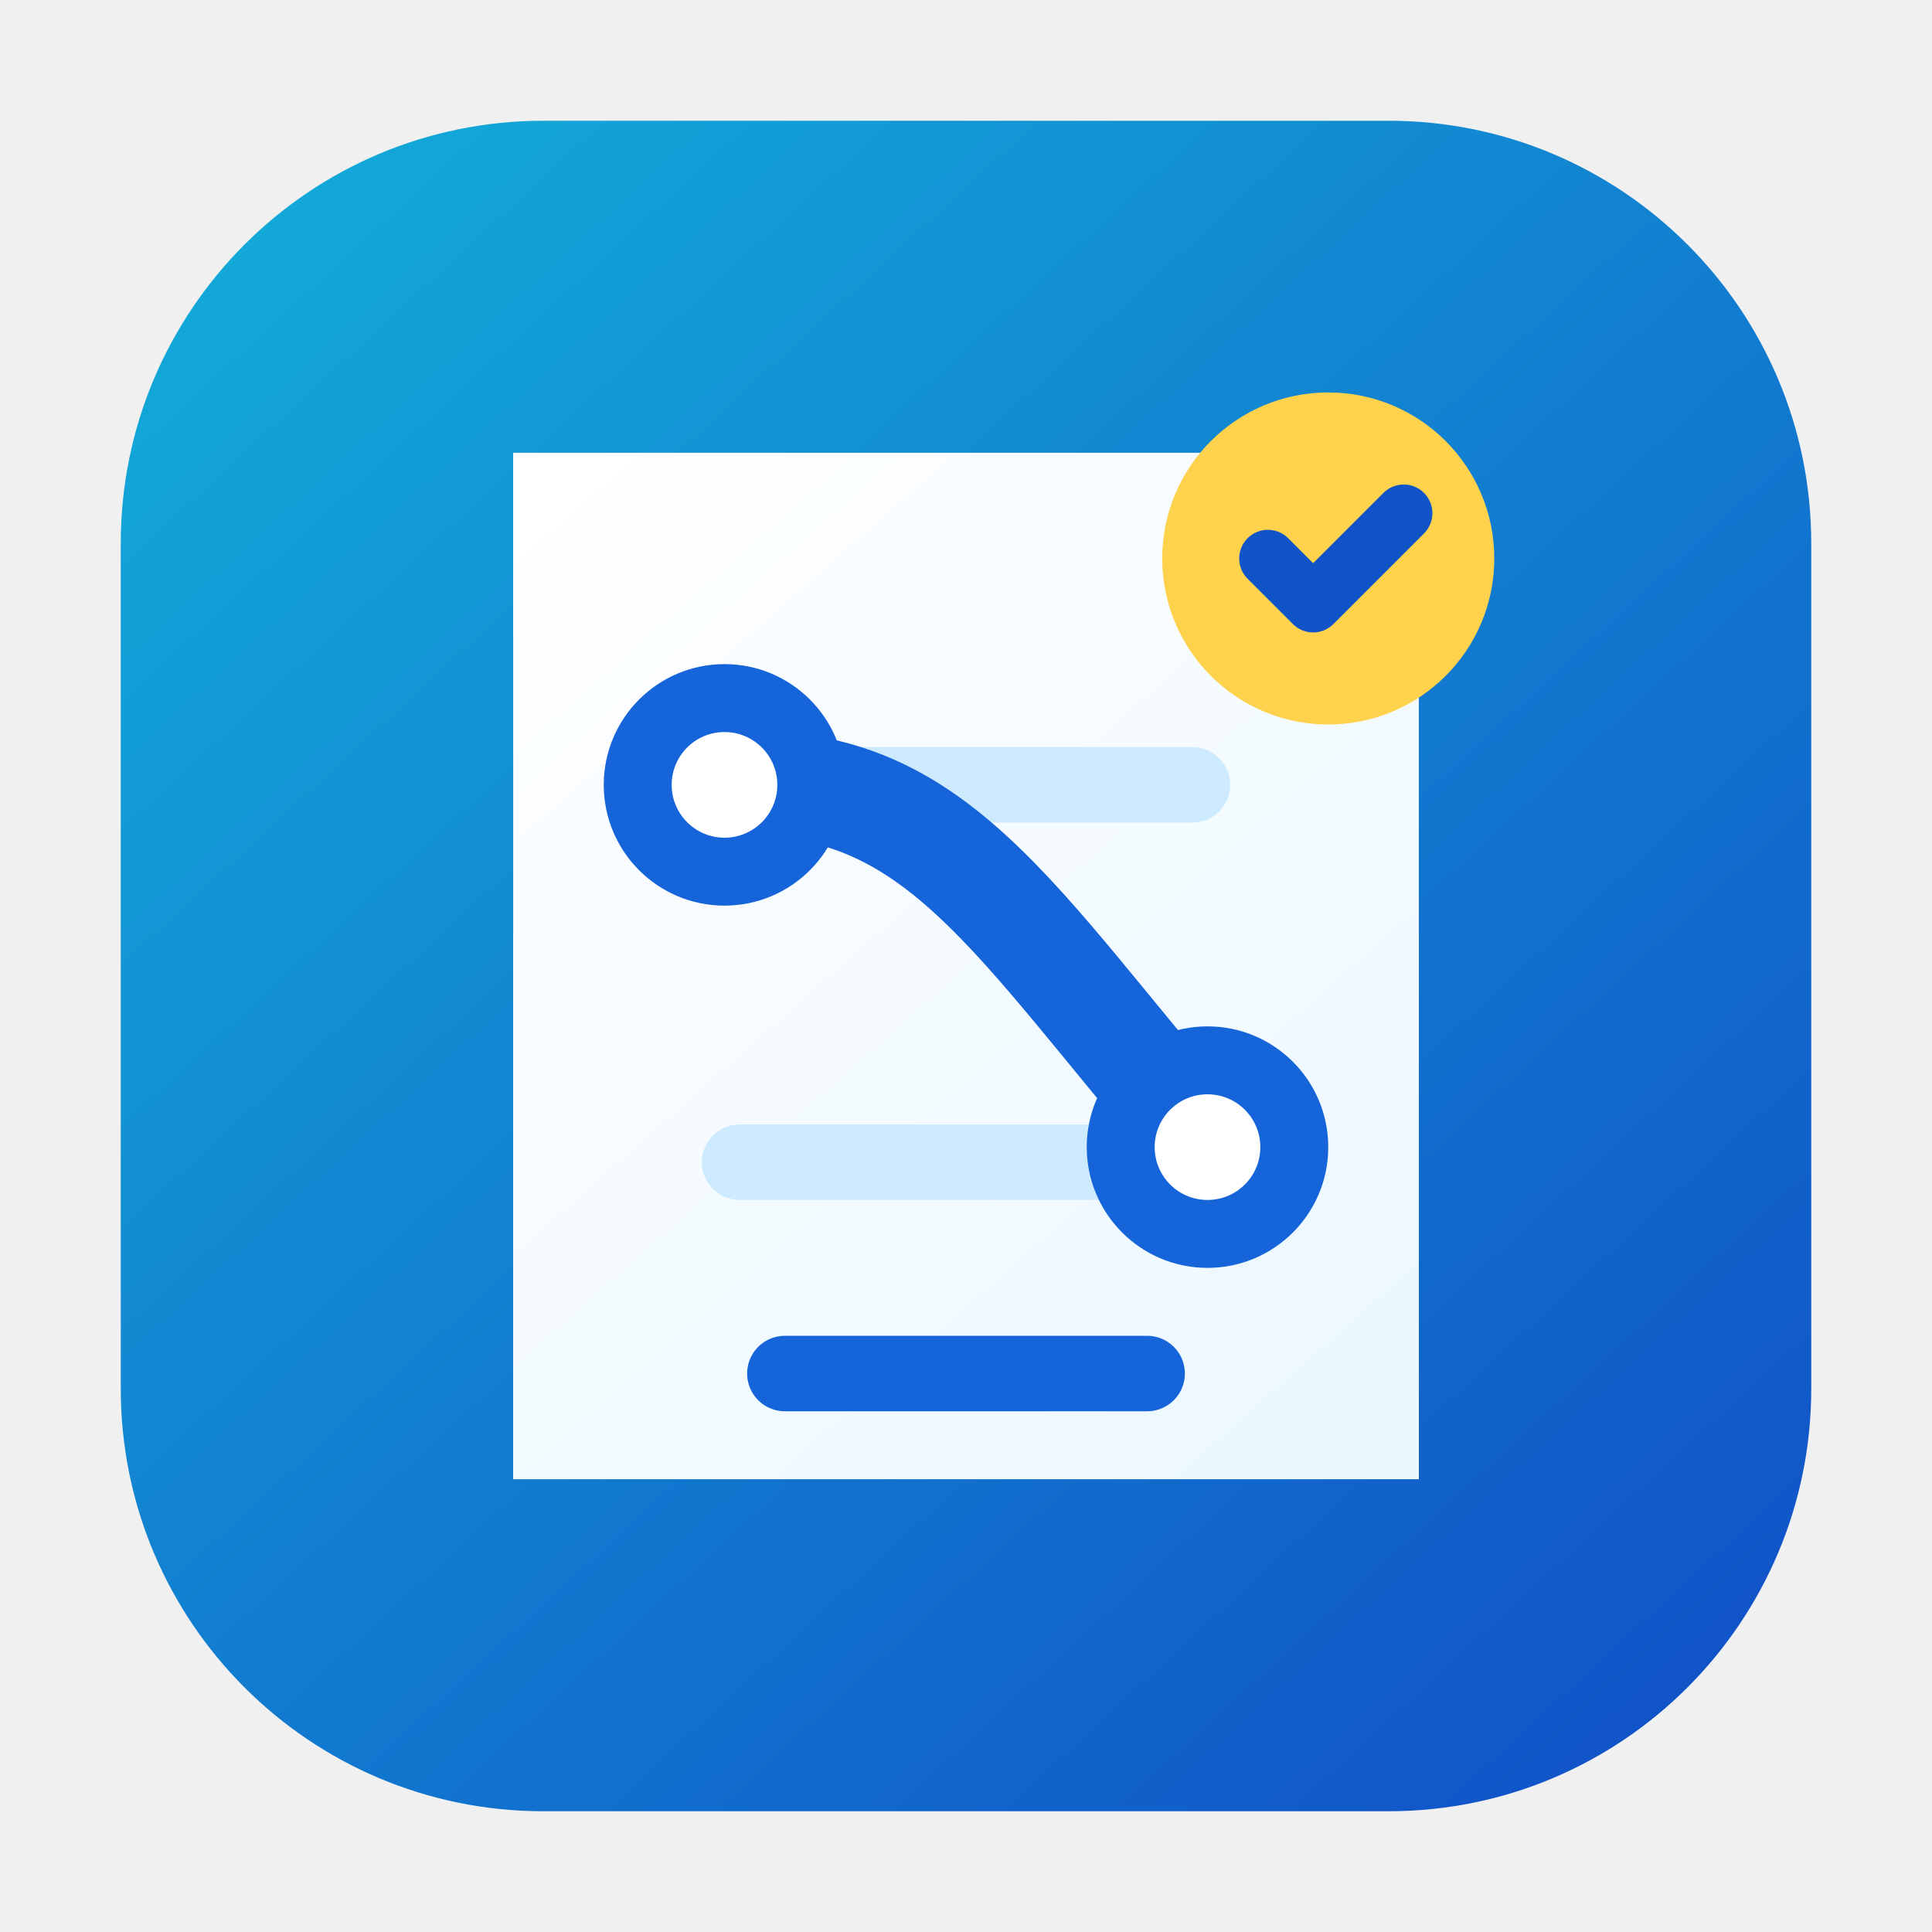
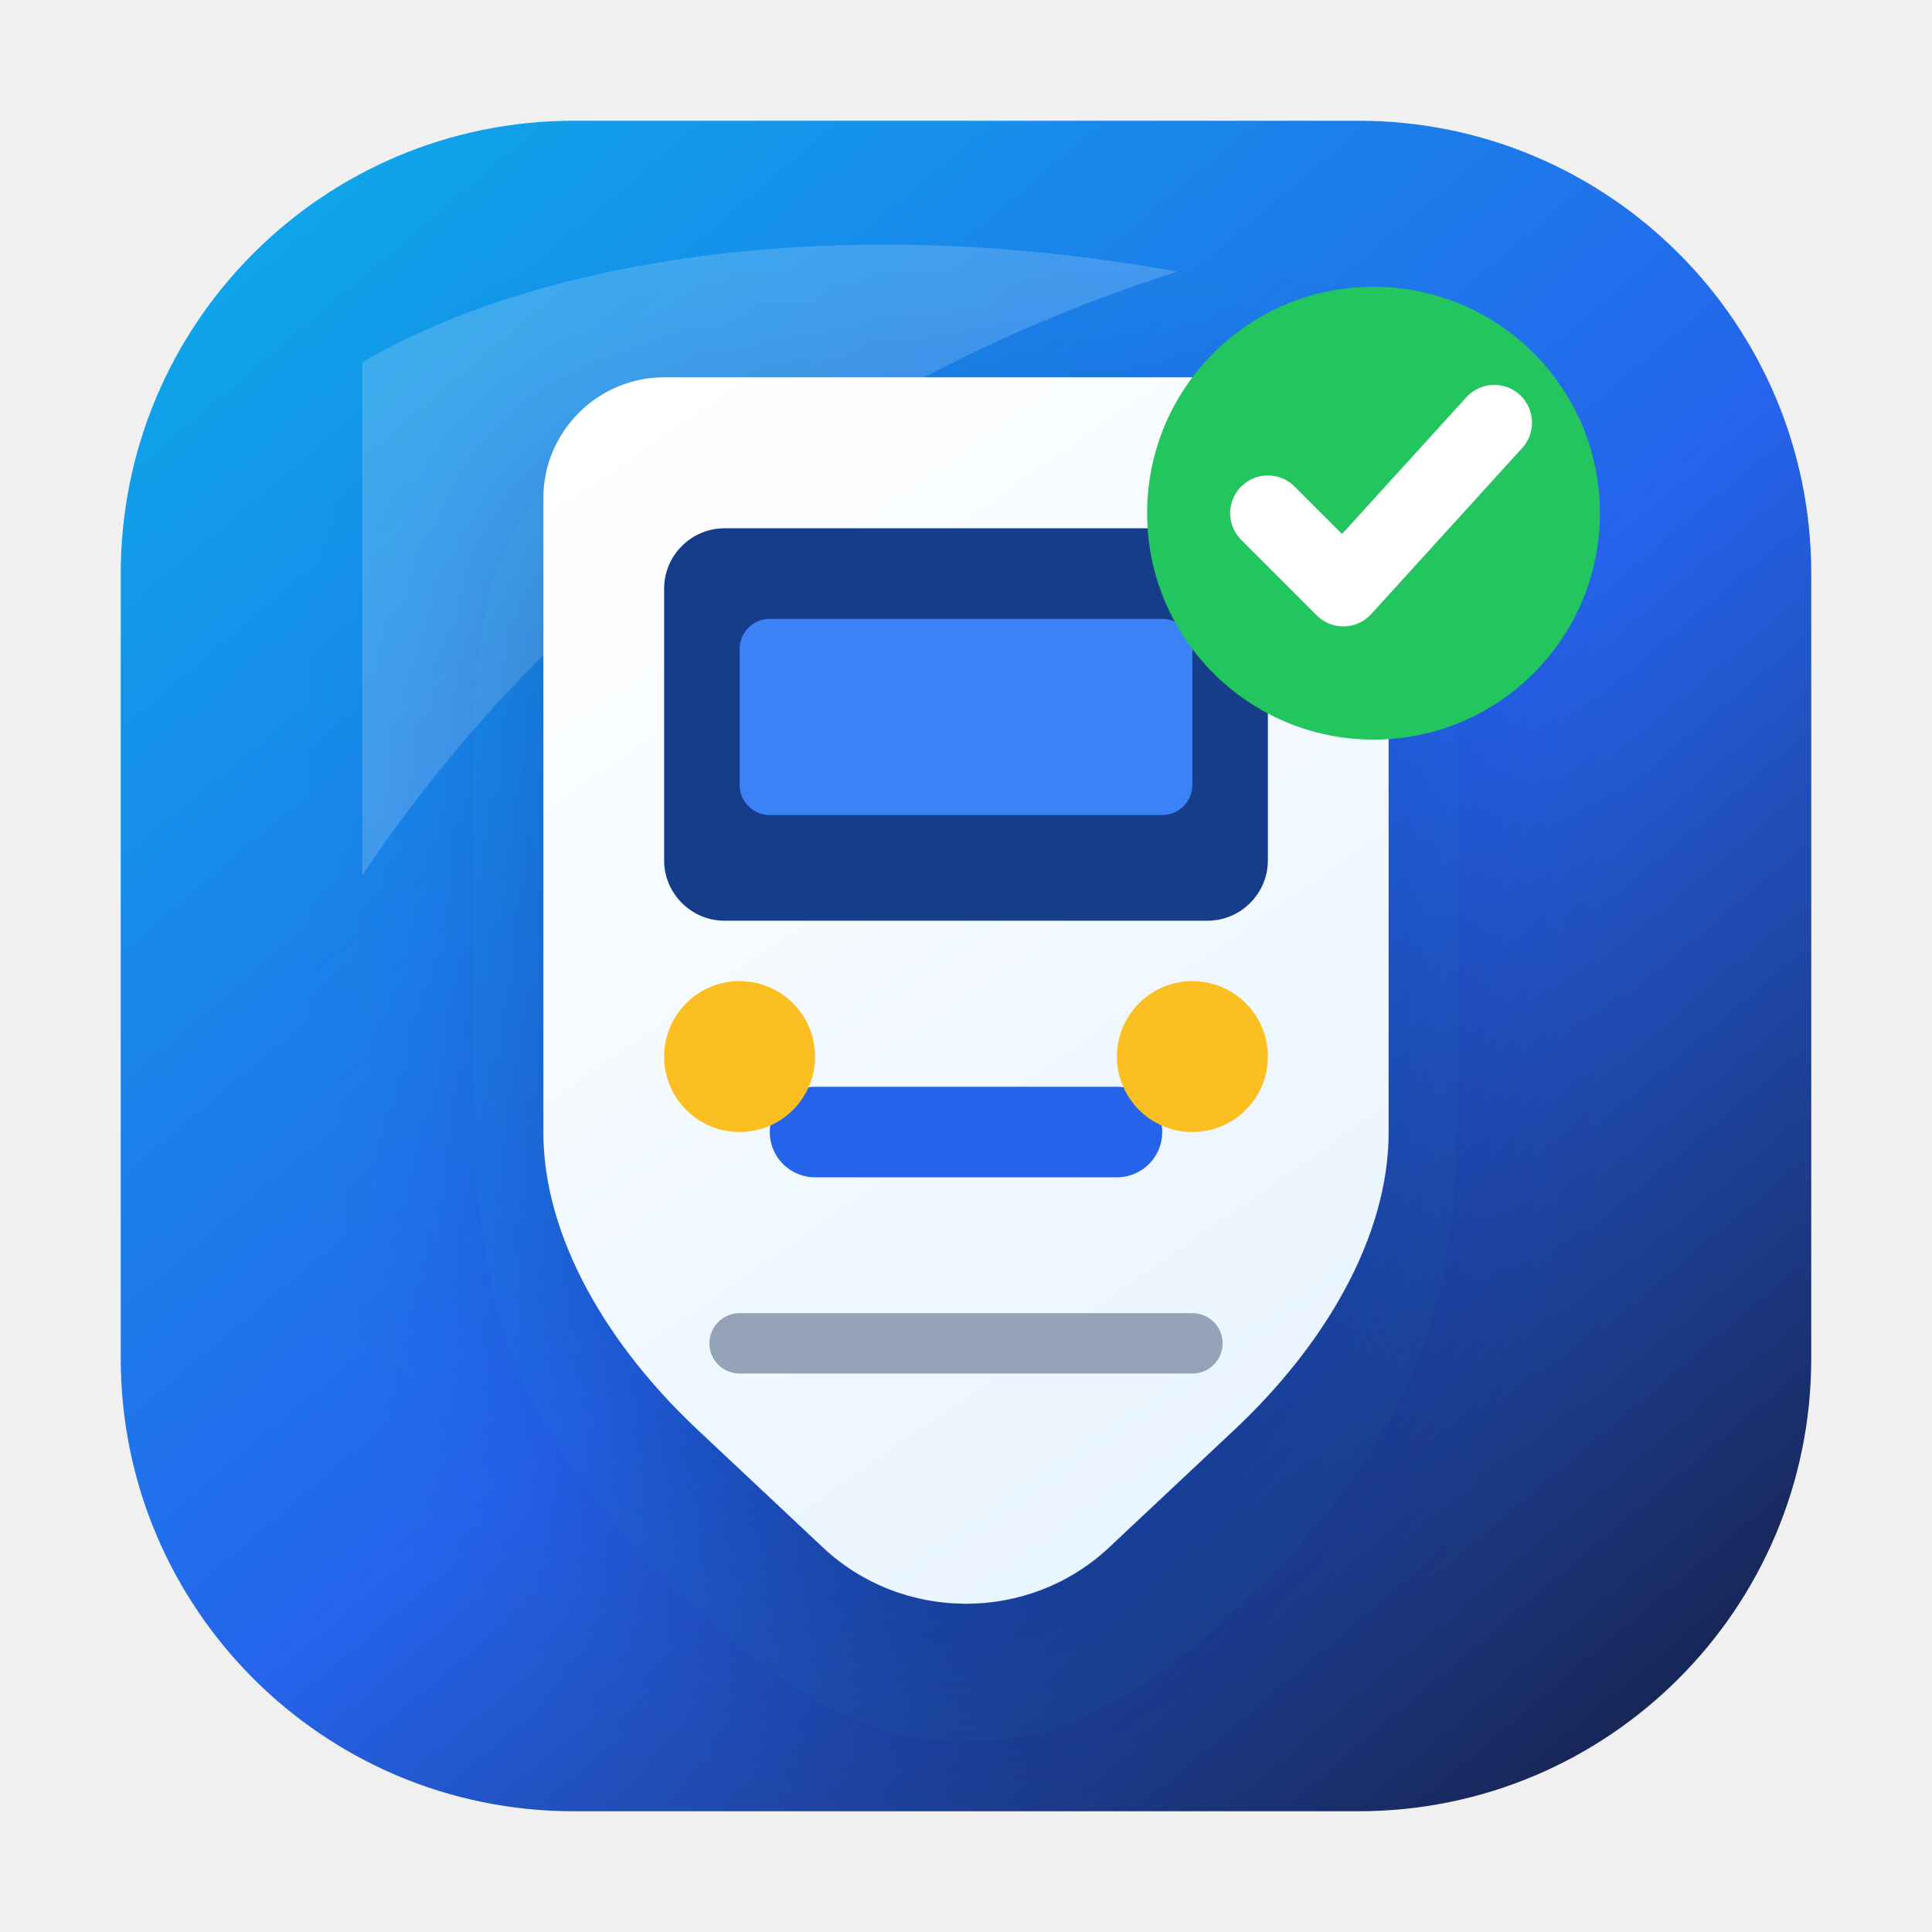
<svg xmlns="http://www.w3.org/2000/svg" width="128" height="128" viewBox="0 0 128 128" fill="none">
  <defs>
-     <linearGradient id="bg" x1="18" y1="14" x2="110" y2="114" gradientUnits="userSpaceOnUse">
-       <stop offset="0" stop-color="#12A8D8" />
-       <stop offset="1" stop-color="#1154C8" />
+     <linearGradient id="bg" x1="20" y1="12" x2="108" y2="116" gradientUnits="userSpaceOnUse">
+       <stop offset="0" stop-color="#0EA5E9" />
+       <stop offset="0.55" stop-color="#2563EB" />
+       <stop offset="1" stop-color="#172554" />
    </linearGradient>
-     <linearGradient id="ticket" x1="34" y1="30" x2="94" y2="98" gradientUnits="userSpaceOnUse">
+     <linearGradient id="train" x1="38" y1="28" x2="88" y2="100" gradientUnits="userSpaceOnUse">
      <stop offset="0" stop-color="#FFFFFF" />
-       <stop offset="1" stop-color="#EAF7FF" />
+       <stop offset="1" stop-color="#E7F4FF" />
    </linearGradient>
+     <filter id="shadow" x="12" y="12" width="104" height="108" filterUnits="userSpaceOnUse" color-interpolation-filters="sRGB">
+       <feDropShadow dx="0" dy="6" stdDeviation="7" flood-color="#082F6B" flood-opacity="0.32" />
+     </filter>
  </defs>
-   <rect x="8" y="8" width="112" height="112" rx="28" fill="url(#bg)" />
-   <path d="M34 30H94V98H34V30Z" fill="url(#ticket)" />
-   <path d="M34 30H94V42C88.5 42 84 46.5 84 52C84 57.5 88.5 62 94 62V98H34V62C39.5 62 44 57.5 44 52C44 46.5 39.5 42 34 42V30Z" fill="url(#ticket)" />
-   <path d="M48 52H79" stroke="#CDEAFF" stroke-width="5" stroke-linecap="round" />
-   <path d="M49 77H79" stroke="#CDEAFF" stroke-width="5" stroke-linecap="round" />
-   <circle cx="48" cy="52" r="8" fill="#1564DA" />
-   <circle cx="80" cy="76" r="8" fill="#1564DA" />
-   <path d="M48 52C62 51 67 61 80 76" stroke="#1564DA" stroke-width="7" stroke-linecap="round" />
-   <circle cx="48" cy="52" r="3.5" fill="#FFFFFF" />
-   <circle cx="80" cy="76" r="3.5" fill="#FFFFFF" />
-   <path d="M52 91H76" stroke="#1564DA" stroke-width="5" stroke-linecap="round" />
-   <circle cx="88" cy="37" r="11" fill="#FFD24D" />
-   <path d="M84 37L87 40L93 34" stroke="#1154C8" stroke-width="3.8" stroke-linecap="round" stroke-linejoin="round" />
+   <rect x="8" y="8" width="112" height="112" rx="30" fill="url(#bg)" />
+   <path d="M24 24C36 17 56 14 78 18C59 24 38 37 24 58V24Z" fill="white" opacity="0.18" />
+   <g filter="url(#shadow)">
+     <path d="M36 33C36 28.6 39.6 25 44 25H84C88.4 25 92 28.6 92 33V75C92 82 87.7 89.2 81.7 94.8L73.5 102.5C68.2 107.5 59.8 107.5 54.5 102.5L46.3 94.8C40.3 89.2 36 82 36 75V33Z" fill="url(#train)" />
+     <path d="M44 39C44 36.8 45.8 35 48 35H80C82.2 35 84 36.8 84 39V57C84 59.2 82.2 61 80 61H48C45.8 61 44 59.2 44 57V39Z" fill="#123E8A" />
+     <path d="M51 41H77C78.1 41 79 41.9 79 43V52C79 53.1 78.1 54 77 54H51C49.9 54 49 53.1 49 52V43C49 41.9 49.9 41 51 41Z" fill="#3B82F6" />
+     <path d="M54 75H74" stroke="#2563EB" stroke-width="6" stroke-linecap="round" />
+     <circle cx="49" cy="70" r="5" fill="#FBBF24" />
+     <circle cx="79" cy="70" r="5" fill="#FBBF24" />
+     <path d="M49 89H79" stroke="#94A3B8" stroke-width="4" stroke-linecap="round" />
+   </g>
+   <circle cx="91" cy="34" r="15" fill="#22C55E" />
+   <path d="M84 34L89 39L99 28" stroke="white" stroke-width="5" stroke-linecap="round" stroke-linejoin="round" />
</svg>
